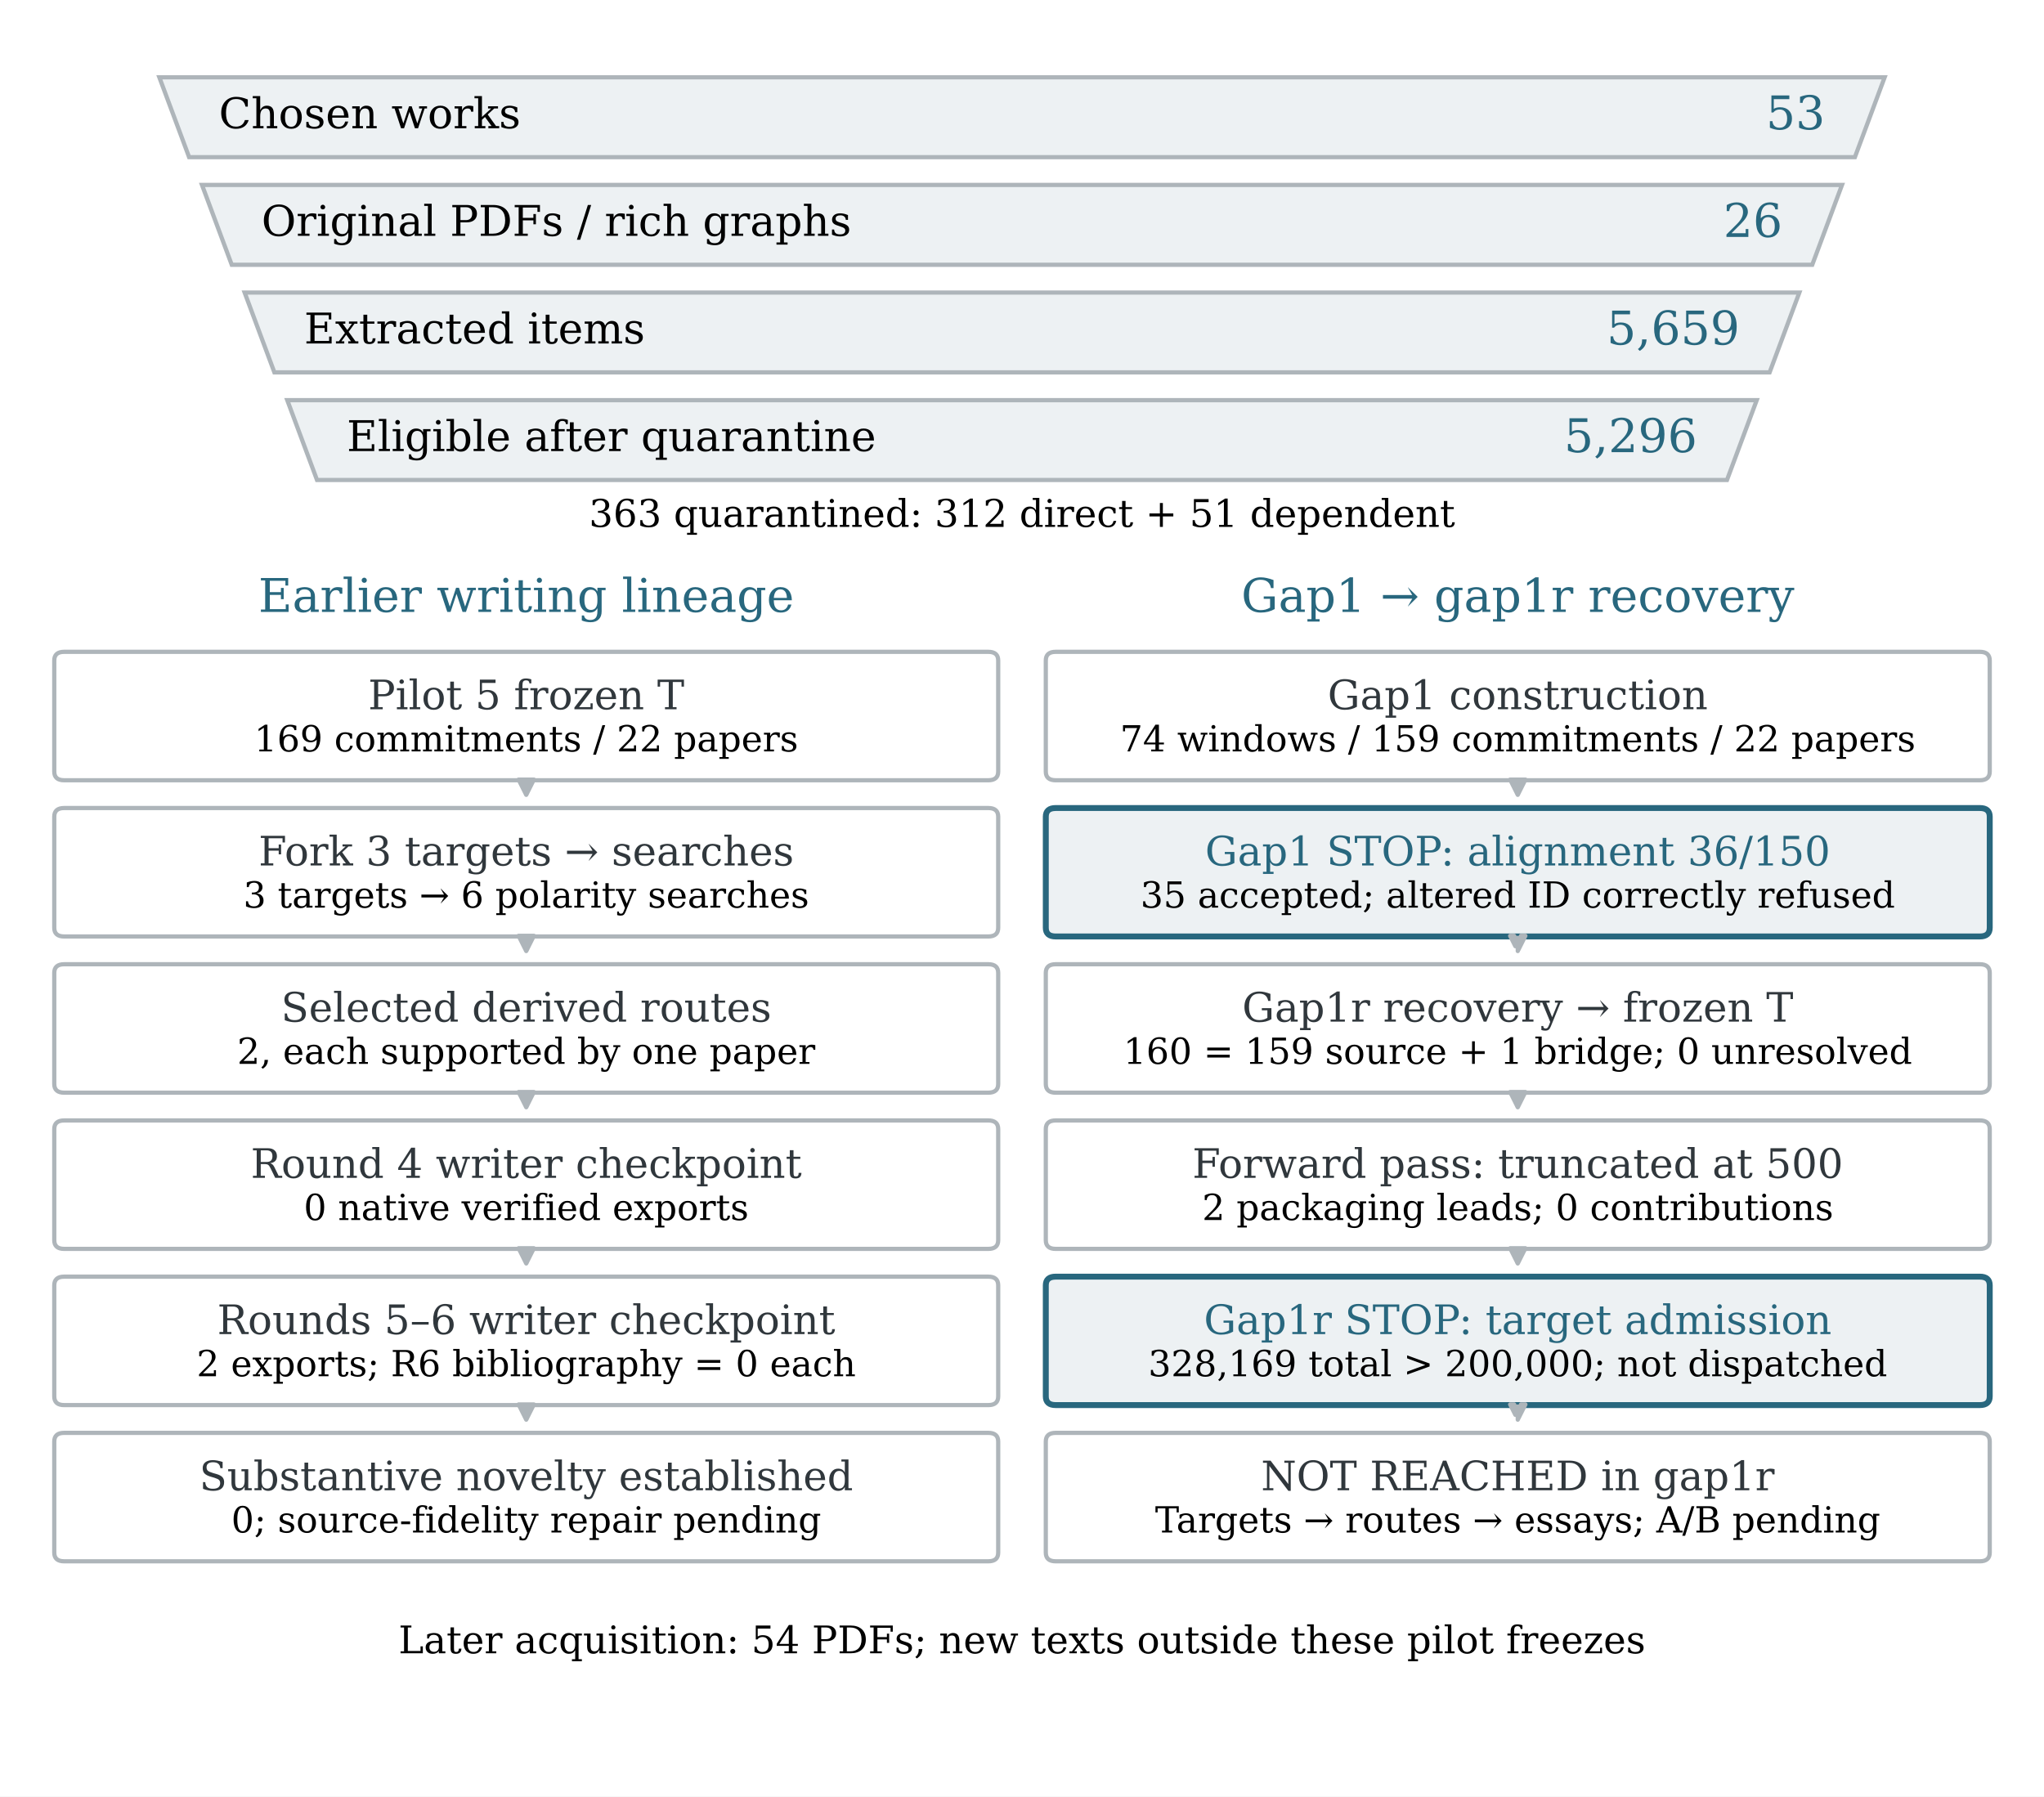
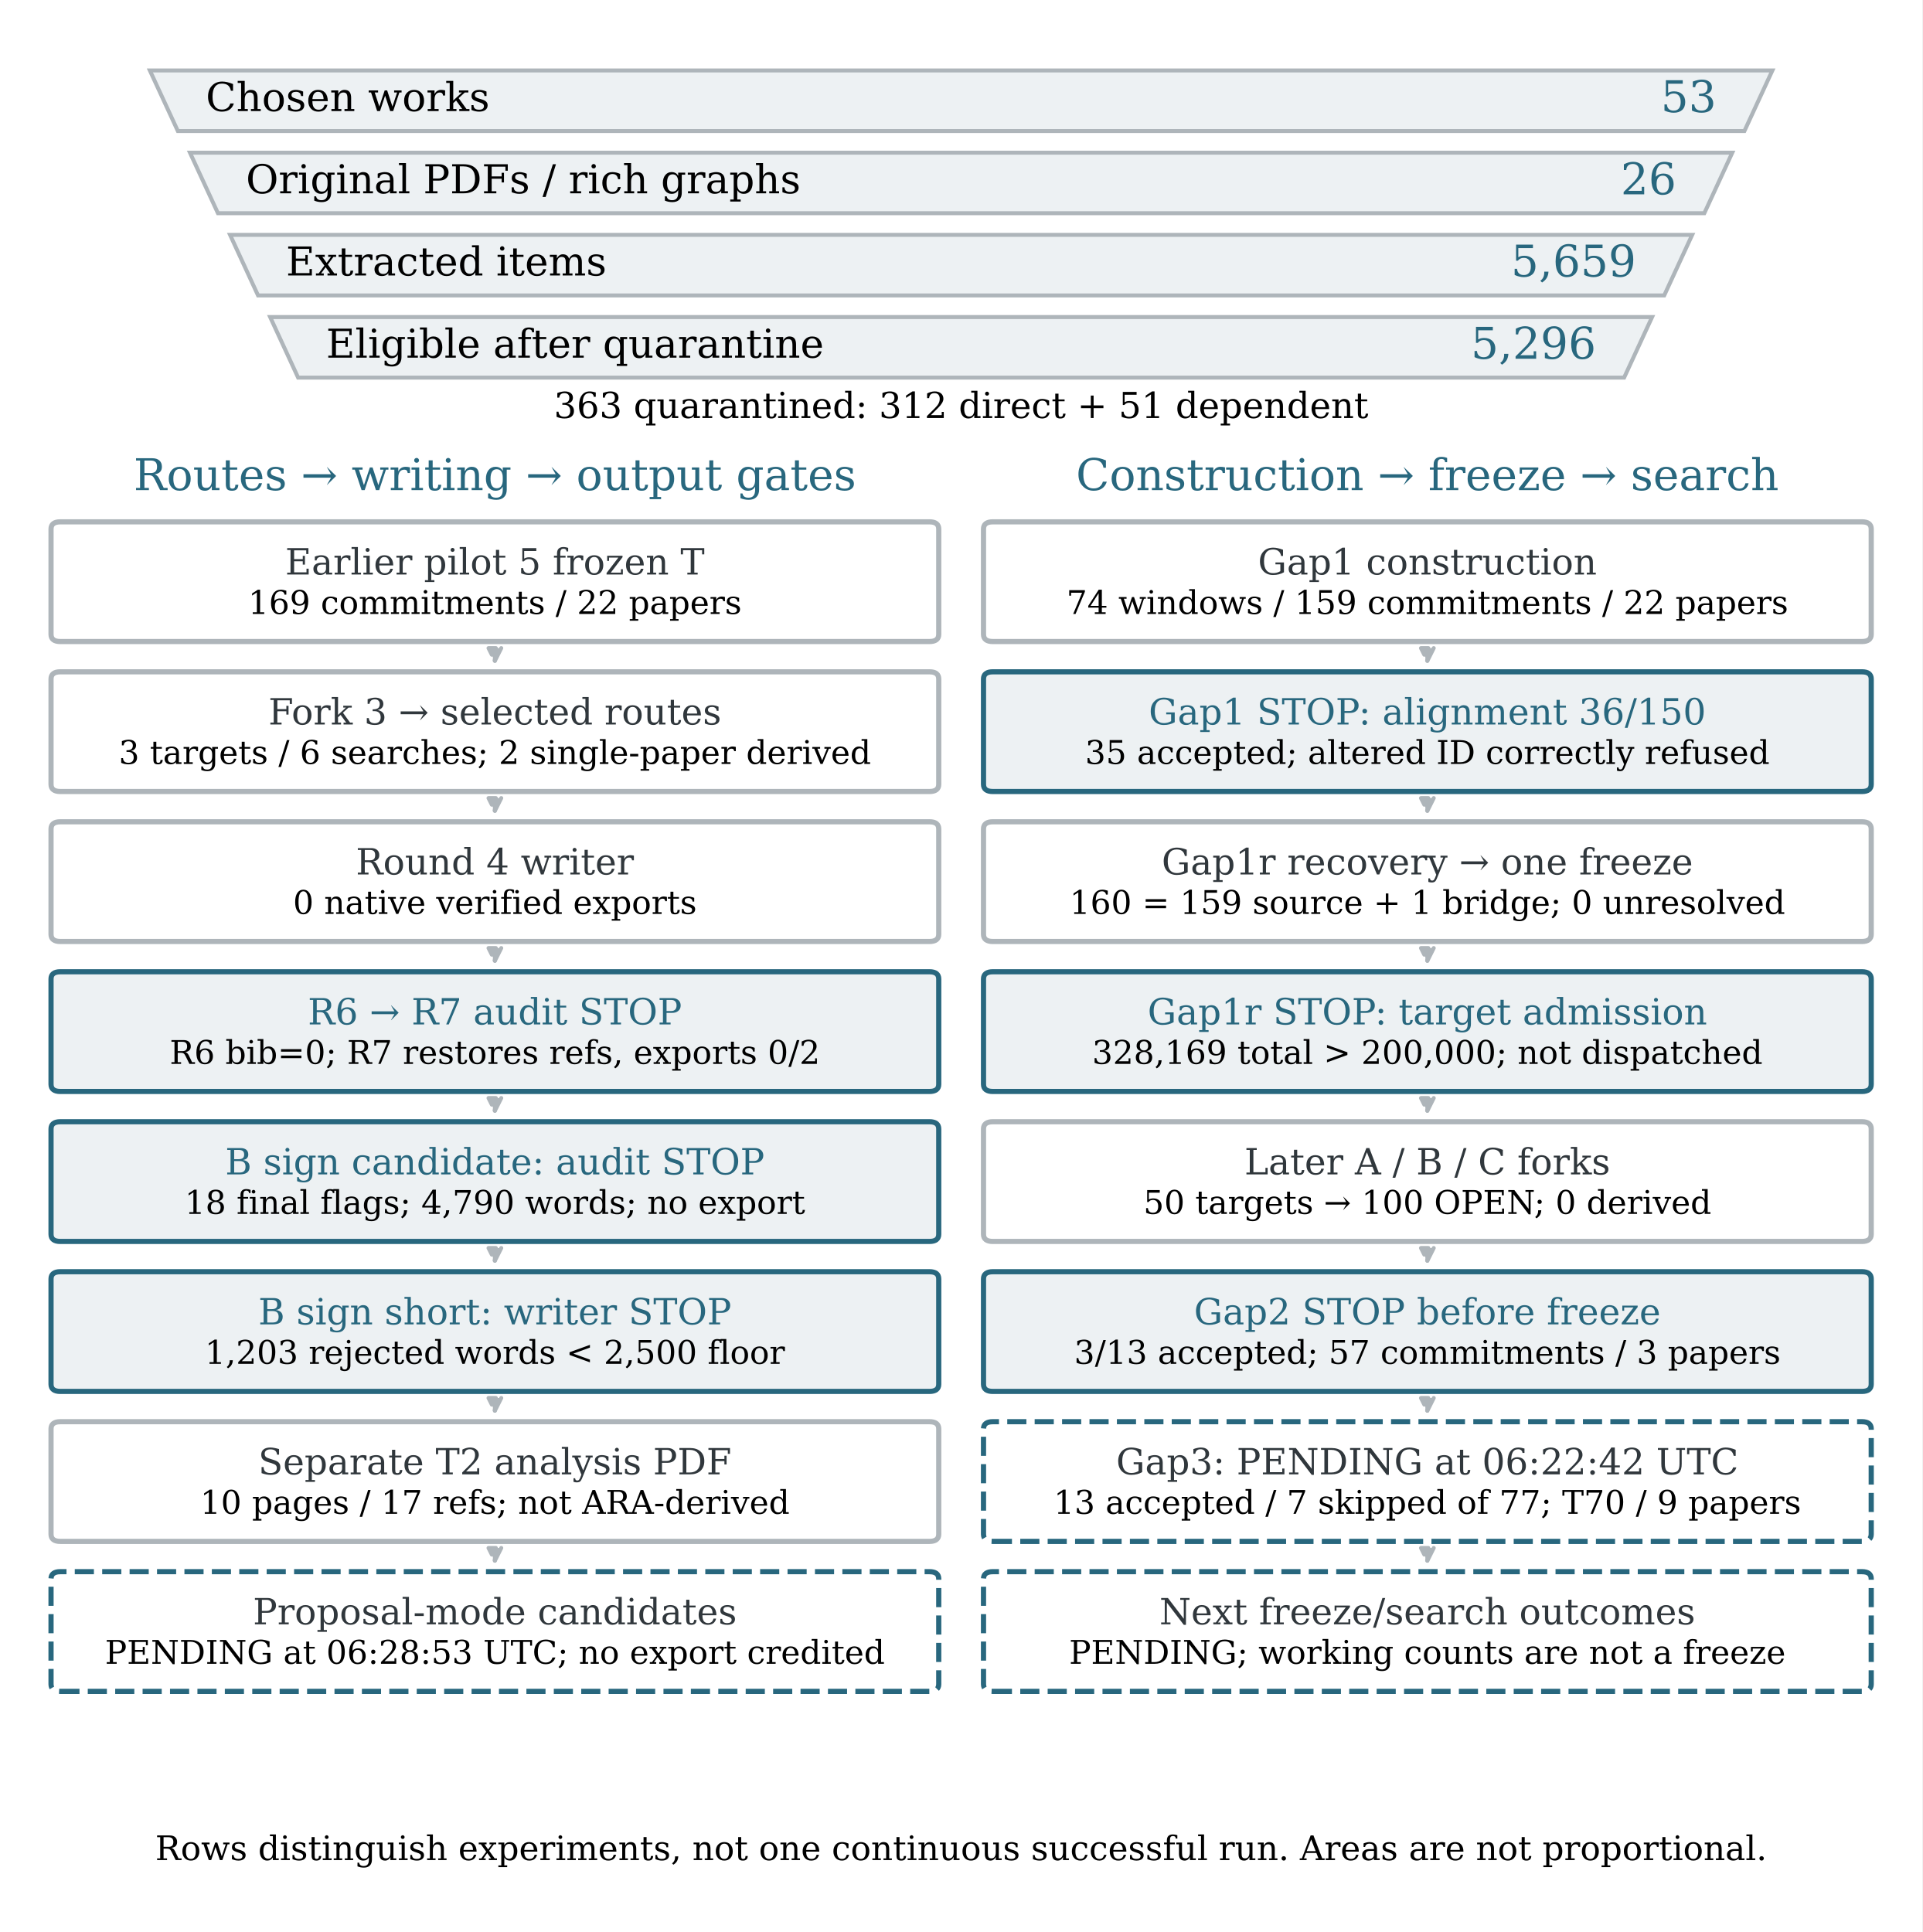
- <svg xmlns="http://www.w3.org/2000/svg" width="483.12pt" height="424.656pt" viewBox="0 0 483.12 424.656" version="1.1">
+ <svg xmlns="http://www.w3.org/2000/svg" width="483.12pt" height="485.64pt" viewBox="0 0 483.12 485.64" version="1.1">
  <defs>
    <style type="text/css">*{stroke-linejoin: round; stroke-linecap: butt}</style>
  </defs>
  <g id="figure_1">
    <g id="patch_1">
-       <path d="M 0 424.656  L 483.12 424.656  L 483.12 0  L 0 0  z " style="fill: #ffffff" />
+       <path d="M 0 485.64  L 483.12 485.64  L 483.12 0  L 0 0  z " style="fill: #ffffff" />
    </g>
    <g id="axes_1">
      <g id="patch_2">
-         <path d="M 37.667 18.277  L 445.453 18.277  L 438.422 37.149  L 44.698 37.149  z " clip-path="url(#p03fcad3cdf)" style="fill: #edf1f3; stroke: #aeb5ba; stroke-linejoin: miter" />
+         <path d="M 37.667 17.712  L 445.453 17.712  L 438.422 32.937  L 44.698 32.937  z " clip-path="url(#p4c4b13e99f)" style="fill: #edf1f3; stroke: #aeb5ba; stroke-linejoin: miter" />
      </g>
      <g id="patch_3">
-         <path d="M 47.744 43.713  L 435.376 43.713  L 428.345 62.585  L 54.775 62.585  z " clip-path="url(#p03fcad3cdf)" style="fill: #edf1f3; stroke: #aeb5ba; stroke-linejoin: miter" />
+         <path d="M 47.744 38.374  L 435.376 38.374  L 428.345 53.599  L 54.775 53.599  z " clip-path="url(#p4c4b13e99f)" style="fill: #edf1f3; stroke: #aeb5ba; stroke-linejoin: miter" />
      </g>
      <g id="patch_4">
-         <path d="M 57.822 69.149  L 425.298 69.149  L 418.267 88.02  L 64.853 88.02  z " clip-path="url(#p03fcad3cdf)" style="fill: #edf1f3; stroke: #aeb5ba; stroke-linejoin: miter" />
+         <path d="M 57.822 59.036  L 425.298 59.036  L 418.267 74.261  L 64.853 74.261  z " clip-path="url(#p4c4b13e99f)" style="fill: #edf1f3; stroke: #aeb5ba; stroke-linejoin: miter" />
      </g>
      <g id="patch_5">
-         <path d="M 67.899 94.585  L 415.221 94.585  L 408.19 113.456  L 74.93 113.456  z " clip-path="url(#p03fcad3cdf)" style="fill: #edf1f3; stroke: #aeb5ba; stroke-linejoin: miter" />
+         <path d="M 67.899 79.698  L 415.221 79.698  L 408.19 94.923  L 74.93 94.923  z " clip-path="url(#p4c4b13e99f)" style="fill: #edf1f3; stroke: #aeb5ba; stroke-linejoin: miter" />
      </g>
      <g id="patch_6">
-         <path d="M 15.168 184.431  L 233.592 184.431  Q 235.935 184.431 235.935 182.379  L 235.935 156.123  Q 235.935 154.072 233.592 154.072  L 15.168 154.072  Q 12.825 154.072 12.825 156.123  L 12.825 182.379  Q 12.825 184.431 15.168 184.431  z " clip-path="url(#p03fcad3cdf)" style="fill: #ffffff; stroke: #aeb5ba; stroke-linejoin: miter" />
+         <path d="M 15.168 161.259  L 233.592 161.259  Q 235.935 161.259 235.935 159.447  L 235.935 132.985  Q 235.935 131.172 233.592 131.172  L 15.168 131.172  Q 12.825 131.172 12.825 132.985  L 12.825 159.447  Q 12.825 161.259 15.168 161.259  z " clip-path="url(#p4c4b13e99f)" style="fill: #ffffff; stroke: #aeb5ba; stroke-width: 1.3; stroke-linejoin: miter" />
      </g>
      <g id="patch_7">
-         <path d="M 124.38 186.839  Q 124.38 187.917 124.38 187.876  " clip-path="url(#p03fcad3cdf)" style="fill: none; stroke: #aeb5ba; stroke-linecap: round" />
-         <path d="M 126.18 184.276  L 124.38 187.876  L 122.58 184.276  z " clip-path="url(#p03fcad3cdf)" style="fill: #aeb5ba; stroke: #aeb5ba; stroke-linecap: round" />
+         <path d="M 124.38 163.984  Q 124.38 165.608 124.38 166.114  " clip-path="url(#p4c4b13e99f)" style="fill: none; stroke-dasharray: 3.7,1.6; stroke-dashoffset: 0; stroke: #aeb5ba; stroke-linecap: round" />
+         <path d="M 125.98 162.914  L 124.38 166.114  L 122.78 162.914  z " clip-path="url(#p4c4b13e99f)" style="fill: #aeb5ba; stroke-dasharray: 3.7,1.6; stroke-dashoffset: 0; stroke: #aeb5ba; stroke-linecap: round" />
      </g>
      <g id="patch_8">
-         <path d="M 15.168 221.354  L 233.592 221.354  Q 235.935 221.354 235.935 219.302  L 235.935 193.046  Q 235.935 190.995 233.592 190.995  L 15.168 190.995  Q 12.825 190.995 12.825 193.046  L 12.825 219.302  Q 12.825 221.354 15.168 221.354  z " clip-path="url(#p03fcad3cdf)" style="fill: #ffffff; stroke: #aeb5ba; stroke-linejoin: miter" />
+         <path d="M 15.168 198.958  L 233.592 198.958  Q 235.935 198.958 235.935 197.146  L 235.935 170.684  Q 235.935 168.872 233.592 168.872  L 15.168 168.872  Q 12.825 168.872 12.825 170.684  L 12.825 197.146  Q 12.825 198.958 15.168 198.958  z " clip-path="url(#p4c4b13e99f)" style="fill: #ffffff; stroke: #aeb5ba; stroke-width: 1.3; stroke-linejoin: miter" />
      </g>
      <g id="patch_9">
-         <path d="M 124.38 223.762  Q 124.38 224.84 124.38 224.799  " clip-path="url(#p03fcad3cdf)" style="fill: none; stroke: #aeb5ba; stroke-linecap: round" />
-         <path d="M 126.18 221.199  L 124.38 224.799  L 122.58 221.199  z " clip-path="url(#p03fcad3cdf)" style="fill: #aeb5ba; stroke: #aeb5ba; stroke-linecap: round" />
+         <path d="M 124.38 201.683  Q 124.38 203.307 124.38 203.813  " clip-path="url(#p4c4b13e99f)" style="fill: none; stroke-dasharray: 3.7,1.6; stroke-dashoffset: 0; stroke: #aeb5ba; stroke-linecap: round" />
+         <path d="M 125.98 200.613  L 124.38 203.813  L 122.78 200.613  z " clip-path="url(#p4c4b13e99f)" style="fill: #aeb5ba; stroke-dasharray: 3.7,1.6; stroke-dashoffset: 0; stroke: #aeb5ba; stroke-linecap: round" />
      </g>
      <g id="patch_10">
-         <path d="M 15.168 258.277  L 233.592 258.277  Q 235.935 258.277 235.935 256.225  L 235.935 229.969  Q 235.935 227.918 233.592 227.918  L 15.168 227.918  Q 12.825 227.918 12.825 229.969  L 12.825 256.225  Q 12.825 258.277 15.168 258.277  z " clip-path="url(#p03fcad3cdf)" style="fill: #ffffff; stroke: #aeb5ba; stroke-linejoin: miter" />
+         <path d="M 15.168 236.658  L 233.592 236.658  Q 235.935 236.658 235.935 234.845  L 235.935 208.383  Q 235.935 206.571 233.592 206.571  L 15.168 206.571  Q 12.825 206.571 12.825 208.383  L 12.825 234.845  Q 12.825 236.658 15.168 236.658  z " clip-path="url(#p4c4b13e99f)" style="fill: #ffffff; stroke: #aeb5ba; stroke-width: 1.3; stroke-linejoin: miter" />
      </g>
      <g id="patch_11">
-         <path d="M 124.38 260.685  Q 124.38 261.763 124.38 261.722  " clip-path="url(#p03fcad3cdf)" style="fill: none; stroke: #aeb5ba; stroke-linecap: round" />
-         <path d="M 126.18 258.122  L 124.38 261.722  L 122.58 258.122  z " clip-path="url(#p03fcad3cdf)" style="fill: #aeb5ba; stroke: #aeb5ba; stroke-linecap: round" />
+         <path d="M 124.38 239.383  Q 124.38 241.007 124.38 241.512  " clip-path="url(#p4c4b13e99f)" style="fill: none; stroke-dasharray: 3.7,1.6; stroke-dashoffset: 0; stroke: #aeb5ba; stroke-linecap: round" />
+         <path d="M 125.98 238.312  L 124.38 241.512  L 122.78 238.312  z " clip-path="url(#p4c4b13e99f)" style="fill: #aeb5ba; stroke-dasharray: 3.7,1.6; stroke-dashoffset: 0; stroke: #aeb5ba; stroke-linecap: round" />
      </g>
      <g id="patch_12">
-         <path d="M 15.168 295.2  L 233.592 295.2  Q 235.935 295.2 235.935 293.148  L 235.935 266.892  Q 235.935 264.841 233.592 264.841  L 15.168 264.841  Q 12.825 264.841 12.825 266.892  L 12.825 293.148  Q 12.825 295.2 15.168 295.2  z " clip-path="url(#p03fcad3cdf)" style="fill: #ffffff; stroke: #aeb5ba; stroke-linejoin: miter" />
+         <path d="M 15.168 274.357  L 233.592 274.357  Q 235.935 274.357 235.935 272.544  L 235.935 246.082  Q 235.935 244.27 233.592 244.27  L 15.168 244.27  Q 12.825 244.27 12.825 246.082  L 12.825 272.544  Q 12.825 274.357 15.168 274.357  z " clip-path="url(#p4c4b13e99f)" style="fill: #edf1f3; stroke: #28677e; stroke-width: 1.3; stroke-linejoin: miter" />
      </g>
      <g id="patch_13">
-         <path d="M 124.38 297.608  Q 124.38 298.686 124.38 298.645  " clip-path="url(#p03fcad3cdf)" style="fill: none; stroke: #aeb5ba; stroke-linecap: round" />
-         <path d="M 126.18 295.045  L 124.38 298.645  L 122.58 295.045  z " clip-path="url(#p03fcad3cdf)" style="fill: #aeb5ba; stroke: #aeb5ba; stroke-linecap: round" />
+         <path d="M 124.38 277.082  Q 124.38 278.706 124.38 279.212  " clip-path="url(#p4c4b13e99f)" style="fill: none; stroke-dasharray: 3.7,1.6; stroke-dashoffset: 0; stroke: #aeb5ba; stroke-linecap: round" />
+         <path d="M 125.98 276.012  L 124.38 279.212  L 122.78 276.012  z " clip-path="url(#p4c4b13e99f)" style="fill: #aeb5ba; stroke-dasharray: 3.7,1.6; stroke-dashoffset: 0; stroke: #aeb5ba; stroke-linecap: round" />
      </g>
      <g id="patch_14">
-         <path d="M 15.168 332.123  L 233.592 332.123  Q 235.935 332.123 235.935 330.071  L 235.935 303.815  Q 235.935 301.764 233.592 301.764  L 15.168 301.764  Q 12.825 301.764 12.825 303.815  L 12.825 330.071  Q 12.825 332.123 15.168 332.123  z " clip-path="url(#p03fcad3cdf)" style="fill: #ffffff; stroke: #aeb5ba; stroke-linejoin: miter" />
+         <path d="M 15.168 312.056  L 233.592 312.056  Q 235.935 312.056 235.935 310.244  L 235.935 283.782  Q 235.935 281.969 233.592 281.969  L 15.168 281.969  Q 12.825 281.969 12.825 283.782  L 12.825 310.244  Q 12.825 312.056 15.168 312.056  z " clip-path="url(#p4c4b13e99f)" style="fill: #edf1f3; stroke: #28677e; stroke-width: 1.3; stroke-linejoin: miter" />
      </g>
      <g id="patch_15">
-         <path d="M 124.38 334.531  Q 124.38 335.609 124.38 335.568  " clip-path="url(#p03fcad3cdf)" style="fill: none; stroke: #aeb5ba; stroke-linecap: round" />
-         <path d="M 126.18 331.968  L 124.38 335.568  L 122.58 331.968  z " clip-path="url(#p03fcad3cdf)" style="fill: #aeb5ba; stroke: #aeb5ba; stroke-linecap: round" />
+         <path d="M 124.38 314.781  Q 124.38 316.405 124.38 316.911  " clip-path="url(#p4c4b13e99f)" style="fill: none; stroke-dasharray: 3.7,1.6; stroke-dashoffset: 0; stroke: #aeb5ba; stroke-linecap: round" />
+         <path d="M 125.98 313.711  L 124.38 316.911  L 122.78 313.711  z " clip-path="url(#p4c4b13e99f)" style="fill: #aeb5ba; stroke-dasharray: 3.7,1.6; stroke-dashoffset: 0; stroke: #aeb5ba; stroke-linecap: round" />
      </g>
      <g id="patch_16">
-         <path d="M 15.168 369.046  L 233.592 369.046  Q 235.935 369.046 235.935 366.995  L 235.935 340.738  Q 235.935 338.687 233.592 338.687  L 15.168 338.687  Q 12.825 338.687 12.825 340.738  L 12.825 366.995  Q 12.825 369.046 15.168 369.046  z " clip-path="url(#p03fcad3cdf)" style="fill: #ffffff; stroke: #aeb5ba; stroke-linejoin: miter" />
+         <path d="M 15.168 349.755  L 233.592 349.755  Q 235.935 349.755 235.935 347.943  L 235.935 321.481  Q 235.935 319.668 233.592 319.668  L 15.168 319.668  Q 12.825 319.668 12.825 321.481  L 12.825 347.943  Q 12.825 349.755 15.168 349.755  z " clip-path="url(#p4c4b13e99f)" style="fill: #edf1f3; stroke: #28677e; stroke-width: 1.3; stroke-linejoin: miter" />
      </g>
      <g id="patch_17">
-         <path d="M 249.528 184.431  L 467.952 184.431  Q 470.295 184.431 470.295 182.379  L 470.295 156.123  Q 470.295 154.072 467.952 154.072  L 249.528 154.072  Q 247.185 154.072 247.185 156.123  L 247.185 182.379  Q 247.185 184.431 249.528 184.431  z " clip-path="url(#p03fcad3cdf)" style="fill: #ffffff; stroke: #aeb5ba; stroke-linejoin: miter" />
+         <path d="M 124.38 352.48  Q 124.38 354.104 124.38 354.61  " clip-path="url(#p4c4b13e99f)" style="fill: none; stroke-dasharray: 3.7,1.6; stroke-dashoffset: 0; stroke: #aeb5ba; stroke-linecap: round" />
+         <path d="M 125.98 351.41  L 124.38 354.61  L 122.78 351.41  z " clip-path="url(#p4c4b13e99f)" style="fill: #aeb5ba; stroke-dasharray: 3.7,1.6; stroke-dashoffset: 0; stroke: #aeb5ba; stroke-linecap: round" />
      </g>
      <g id="patch_18">
-         <path d="M 358.74 186.839  Q 358.74 187.917 358.74 187.876  " clip-path="url(#p03fcad3cdf)" style="fill: none; stroke: #aeb5ba; stroke-linecap: round" />
-         <path d="M 360.54 184.276  L 358.74 187.876  L 356.94 184.276  z " clip-path="url(#p03fcad3cdf)" style="fill: #aeb5ba; stroke: #aeb5ba; stroke-linecap: round" />
+         <path d="M 15.168 387.454  L 233.592 387.454  Q 235.935 387.454 235.935 385.642  L 235.935 359.18  Q 235.935 357.368 233.592 357.368  L 15.168 357.368  Q 12.825 357.368 12.825 359.18  L 12.825 385.642  Q 12.825 387.454 15.168 387.454  z " clip-path="url(#p4c4b13e99f)" style="fill: #ffffff; stroke: #aeb5ba; stroke-width: 1.3; stroke-linejoin: miter" />
      </g>
      <g id="patch_19">
-         <path d="M 249.528 221.354  L 467.952 221.354  Q 470.295 221.354 470.295 219.302  L 470.295 193.046  Q 470.295 190.995 467.952 190.995  L 249.528 190.995  Q 247.185 190.995 247.185 193.046  L 247.185 219.302  Q 247.185 221.354 249.528 221.354  z " clip-path="url(#p03fcad3cdf)" style="fill: #edf1f3; stroke: #28677e; stroke-width: 1.4; stroke-linejoin: miter" />
+         <path d="M 124.38 390.179  Q 124.38 391.803 124.38 392.309  " clip-path="url(#p4c4b13e99f)" style="fill: none; stroke-dasharray: 3.7,1.6; stroke-dashoffset: 0; stroke: #aeb5ba; stroke-linecap: round" />
+         <path d="M 125.98 389.109  L 124.38 392.309  L 122.78 389.109  z " clip-path="url(#p4c4b13e99f)" style="fill: #aeb5ba; stroke-dasharray: 3.7,1.6; stroke-dashoffset: 0; stroke: #aeb5ba; stroke-linecap: round" />
      </g>
      <g id="patch_20">
-         <path d="M 358.74 223.762  Q 358.74 224.84 358.74 224.799  " clip-path="url(#p03fcad3cdf)" style="fill: none; stroke-dasharray: 3.7,1.6; stroke-dashoffset: 0; stroke: #aeb5ba; stroke-linecap: round" />
-         <path d="M 360.54 221.199  L 358.74 224.799  L 356.94 221.199  z " clip-path="url(#p03fcad3cdf)" style="fill: #aeb5ba; stroke-dasharray: 3.7,1.6; stroke-dashoffset: 0; stroke: #aeb5ba; stroke-linecap: round" />
+         <path d="M 15.168 425.154  L 233.592 425.154  Q 235.935 425.154 235.935 423.341  L 235.935 396.879  Q 235.935 395.067 233.592 395.067  L 15.168 395.067  Q 12.825 395.067 12.825 396.879  L 12.825 423.341  Q 12.825 425.154 15.168 425.154  z " clip-path="url(#p4c4b13e99f)" style="fill: #ffffff; stroke-dasharray: 4.81,2.08; stroke-dashoffset: 0; stroke: #28677e; stroke-width: 1.3; stroke-linejoin: miter" />
      </g>
      <g id="patch_21">
-         <path d="M 249.528 258.277  L 467.952 258.277  Q 470.295 258.277 470.295 256.225  L 470.295 229.969  Q 470.295 227.918 467.952 227.918  L 249.528 227.918  Q 247.185 227.918 247.185 229.969  L 247.185 256.225  Q 247.185 258.277 249.528 258.277  z " clip-path="url(#p03fcad3cdf)" style="fill: #ffffff; stroke: #aeb5ba; stroke-linejoin: miter" />
+         <path d="M 249.528 161.259  L 467.952 161.259  Q 470.295 161.259 470.295 159.447  L 470.295 132.985  Q 470.295 131.172 467.952 131.172  L 249.528 131.172  Q 247.185 131.172 247.185 132.985  L 247.185 159.447  Q 247.185 161.259 249.528 161.259  z " clip-path="url(#p4c4b13e99f)" style="fill: #ffffff; stroke: #aeb5ba; stroke-width: 1.3; stroke-linejoin: miter" />
      </g>
      <g id="patch_22">
-         <path d="M 358.74 260.685  Q 358.74 261.763 358.74 261.722  " clip-path="url(#p03fcad3cdf)" style="fill: none; stroke: #aeb5ba; stroke-linecap: round" />
-         <path d="M 360.54 258.122  L 358.74 261.722  L 356.94 258.122  z " clip-path="url(#p03fcad3cdf)" style="fill: #aeb5ba; stroke: #aeb5ba; stroke-linecap: round" />
+         <path d="M 358.74 163.984  Q 358.74 165.608 358.74 166.114  " clip-path="url(#p4c4b13e99f)" style="fill: none; stroke-dasharray: 3.7,1.6; stroke-dashoffset: 0; stroke: #aeb5ba; stroke-linecap: round" />
+         <path d="M 360.34 162.914  L 358.74 166.114  L 357.14 162.914  z " clip-path="url(#p4c4b13e99f)" style="fill: #aeb5ba; stroke-dasharray: 3.7,1.6; stroke-dashoffset: 0; stroke: #aeb5ba; stroke-linecap: round" />
      </g>
      <g id="patch_23">
-         <path d="M 249.528 295.2  L 467.952 295.2  Q 470.295 295.2 470.295 293.148  L 470.295 266.892  Q 470.295 264.841 467.952 264.841  L 249.528 264.841  Q 247.185 264.841 247.185 266.892  L 247.185 293.148  Q 247.185 295.2 249.528 295.2  z " clip-path="url(#p03fcad3cdf)" style="fill: #ffffff; stroke: #aeb5ba; stroke-linejoin: miter" />
+         <path d="M 249.528 198.958  L 467.952 198.958  Q 470.295 198.958 470.295 197.146  L 470.295 170.684  Q 470.295 168.872 467.952 168.872  L 249.528 168.872  Q 247.185 168.872 247.185 170.684  L 247.185 197.146  Q 247.185 198.958 249.528 198.958  z " clip-path="url(#p4c4b13e99f)" style="fill: #edf1f3; stroke: #28677e; stroke-width: 1.3; stroke-linejoin: miter" />
      </g>
      <g id="patch_24">
-         <path d="M 358.74 297.608  Q 358.74 298.686 358.74 298.645  " clip-path="url(#p03fcad3cdf)" style="fill: none; stroke: #aeb5ba; stroke-linecap: round" />
-         <path d="M 360.54 295.045  L 358.74 298.645  L 356.94 295.045  z " clip-path="url(#p03fcad3cdf)" style="fill: #aeb5ba; stroke: #aeb5ba; stroke-linecap: round" />
+         <path d="M 358.74 201.683  Q 358.74 203.307 358.74 203.813  " clip-path="url(#p4c4b13e99f)" style="fill: none; stroke-dasharray: 3.7,1.6; stroke-dashoffset: 0; stroke: #aeb5ba; stroke-linecap: round" />
+         <path d="M 360.34 200.613  L 358.74 203.813  L 357.14 200.613  z " clip-path="url(#p4c4b13e99f)" style="fill: #aeb5ba; stroke-dasharray: 3.7,1.6; stroke-dashoffset: 0; stroke: #aeb5ba; stroke-linecap: round" />
      </g>
      <g id="patch_25">
-         <path d="M 249.528 332.123  L 467.952 332.123  Q 470.295 332.123 470.295 330.071  L 470.295 303.815  Q 470.295 301.764 467.952 301.764  L 249.528 301.764  Q 247.185 301.764 247.185 303.815  L 247.185 330.071  Q 247.185 332.123 249.528 332.123  z " clip-path="url(#p03fcad3cdf)" style="fill: #edf1f3; stroke: #28677e; stroke-width: 1.4; stroke-linejoin: miter" />
+         <path d="M 249.528 236.658  L 467.952 236.658  Q 470.295 236.658 470.295 234.845  L 470.295 208.383  Q 470.295 206.571 467.952 206.571  L 249.528 206.571  Q 247.185 206.571 247.185 208.383  L 247.185 234.845  Q 247.185 236.658 249.528 236.658  z " clip-path="url(#p4c4b13e99f)" style="fill: #ffffff; stroke: #aeb5ba; stroke-width: 1.3; stroke-linejoin: miter" />
      </g>
      <g id="patch_26">
-         <path d="M 358.74 334.531  Q 358.74 335.609 358.74 335.568  " clip-path="url(#p03fcad3cdf)" style="fill: none; stroke-dasharray: 3.7,1.6; stroke-dashoffset: 0; stroke: #aeb5ba; stroke-linecap: round" />
-         <path d="M 360.54 331.968  L 358.74 335.568  L 356.94 331.968  z " clip-path="url(#p03fcad3cdf)" style="fill: #aeb5ba; stroke-dasharray: 3.7,1.6; stroke-dashoffset: 0; stroke: #aeb5ba; stroke-linecap: round" />
+         <path d="M 358.74 239.383  Q 358.74 241.007 358.74 241.512  " clip-path="url(#p4c4b13e99f)" style="fill: none; stroke-dasharray: 3.7,1.6; stroke-dashoffset: 0; stroke: #aeb5ba; stroke-linecap: round" />
+         <path d="M 360.34 238.312  L 358.74 241.512  L 357.14 238.312  z " clip-path="url(#p4c4b13e99f)" style="fill: #aeb5ba; stroke-dasharray: 3.7,1.6; stroke-dashoffset: 0; stroke: #aeb5ba; stroke-linecap: round" />
      </g>
      <g id="patch_27">
-         <path d="M 249.528 369.046  L 467.952 369.046  Q 470.295 369.046 470.295 366.995  L 470.295 340.738  Q 470.295 338.687 467.952 338.687  L 249.528 338.687  Q 247.185 338.687 247.185 340.738  L 247.185 366.995  Q 247.185 369.046 249.528 369.046  z " clip-path="url(#p03fcad3cdf)" style="fill: #ffffff; stroke: #aeb5ba; stroke-linejoin: miter" />
+         <path d="M 249.528 274.357  L 467.952 274.357  Q 470.295 274.357 470.295 272.544  L 470.295 246.082  Q 470.295 244.27 467.952 244.27  L 249.528 244.27  Q 247.185 244.27 247.185 246.082  L 247.185 272.544  Q 247.185 274.357 249.528 274.357  z " clip-path="url(#p4c4b13e99f)" style="fill: #edf1f3; stroke: #28677e; stroke-width: 1.3; stroke-linejoin: miter" />
+       </g>
+       <g id="patch_28">
+         <path d="M 358.74 277.082  Q 358.74 278.706 358.74 279.212  " clip-path="url(#p4c4b13e99f)" style="fill: none; stroke-dasharray: 3.7,1.6; stroke-dashoffset: 0; stroke: #aeb5ba; stroke-linecap: round" />
+         <path d="M 360.34 276.012  L 358.74 279.212  L 357.14 276.012  z " clip-path="url(#p4c4b13e99f)" style="fill: #aeb5ba; stroke-dasharray: 3.7,1.6; stroke-dashoffset: 0; stroke: #aeb5ba; stroke-linecap: round" />
+       </g>
+       <g id="patch_29">
+         <path d="M 249.528 312.056  L 467.952 312.056  Q 470.295 312.056 470.295 310.244  L 470.295 283.782  Q 470.295 281.969 467.952 281.969  L 249.528 281.969  Q 247.185 281.969 247.185 283.782  L 247.185 310.244  Q 247.185 312.056 249.528 312.056  z " clip-path="url(#p4c4b13e99f)" style="fill: #ffffff; stroke: #aeb5ba; stroke-width: 1.3; stroke-linejoin: miter" />
+       </g>
+       <g id="patch_30">
+         <path d="M 358.74 314.781  Q 358.74 316.405 358.74 316.911  " clip-path="url(#p4c4b13e99f)" style="fill: none; stroke-dasharray: 3.7,1.6; stroke-dashoffset: 0; stroke: #aeb5ba; stroke-linecap: round" />
+         <path d="M 360.34 313.711  L 358.74 316.911  L 357.14 313.711  z " clip-path="url(#p4c4b13e99f)" style="fill: #aeb5ba; stroke-dasharray: 3.7,1.6; stroke-dashoffset: 0; stroke: #aeb5ba; stroke-linecap: round" />
+       </g>
+       <g id="patch_31">
+         <path d="M 249.528 349.755  L 467.952 349.755  Q 470.295 349.755 470.295 347.943  L 470.295 321.481  Q 470.295 319.668 467.952 319.668  L 249.528 319.668  Q 247.185 319.668 247.185 321.481  L 247.185 347.943  Q 247.185 349.755 249.528 349.755  z " clip-path="url(#p4c4b13e99f)" style="fill: #edf1f3; stroke: #28677e; stroke-width: 1.3; stroke-linejoin: miter" />
+       </g>
+       <g id="patch_32">
+         <path d="M 358.74 352.48  Q 358.74 354.104 358.74 354.61  " clip-path="url(#p4c4b13e99f)" style="fill: none; stroke-dasharray: 3.7,1.6; stroke-dashoffset: 0; stroke: #aeb5ba; stroke-linecap: round" />
+         <path d="M 360.34 351.41  L 358.74 354.61  L 357.14 351.41  z " clip-path="url(#p4c4b13e99f)" style="fill: #aeb5ba; stroke-dasharray: 3.7,1.6; stroke-dashoffset: 0; stroke: #aeb5ba; stroke-linecap: round" />
+       </g>
+       <g id="patch_33">
+         <path d="M 249.528 387.454  L 467.952 387.454  Q 470.295 387.454 470.295 385.642  L 470.295 359.18  Q 470.295 357.368 467.952 357.368  L 249.528 357.368  Q 247.185 357.368 247.185 359.18  L 247.185 385.642  Q 247.185 387.454 249.528 387.454  z " clip-path="url(#p4c4b13e99f)" style="fill: #ffffff; stroke-dasharray: 4.81,2.08; stroke-dashoffset: 0; stroke: #28677e; stroke-width: 1.3; stroke-linejoin: miter" />
+       </g>
+       <g id="patch_34">
+         <path d="M 358.74 390.179  Q 358.74 391.803 358.74 392.309  " clip-path="url(#p4c4b13e99f)" style="fill: none; stroke-dasharray: 3.7,1.6; stroke-dashoffset: 0; stroke: #aeb5ba; stroke-linecap: round" />
+         <path d="M 360.34 389.109  L 358.74 392.309  L 357.14 389.109  z " clip-path="url(#p4c4b13e99f)" style="fill: #aeb5ba; stroke-dasharray: 3.7,1.6; stroke-dashoffset: 0; stroke: #aeb5ba; stroke-linecap: round" />
+       </g>
+       <g id="patch_35">
+         <path d="M 249.528 425.154  L 467.952 425.154  Q 470.295 425.154 470.295 423.341  L 470.295 396.879  Q 470.295 395.067 467.952 395.067  L 249.528 395.067  Q 247.185 395.067 247.185 396.879  L 247.185 423.341  Q 247.185 425.154 249.528 425.154  z " clip-path="url(#p4c4b13e99f)" style="fill: #ffffff; stroke-dasharray: 4.81,2.08; stroke-dashoffset: 0; stroke: #28677e; stroke-width: 1.3; stroke-linejoin: miter" />
      </g>
      <g id="text_1">
-         <text style="font-size: 10px; font-family: 'DejaVu Serif', serif; text-anchor: start" x="51.728" y="30.311" transform="rotate(-0 51.7284 30.31085)">Chosen works</text>
+         <text style="font-size: 10px; font-family: 'DejaVu Serif', serif; text-anchor: start" x="51.728" y="27.923" transform="rotate(-0 51.7284 27.92266)">Chosen works</text>
      </g>
      <g id="text_2">
-         <text style="font-size: 11px; font-family: 'DejaVu Serif', serif; text-anchor: end; fill: #28677e" x="431.392" y="30.57" transform="rotate(-0 431.3916 30.57022)">53</text>
+         <text style="font-size: 11px; font-family: 'DejaVu Serif', serif; text-anchor: end; fill: #28677e" x="431.392" y="28.182" transform="rotate(-0 431.3916 28.18204)">53</text>
      </g>
      <g id="text_3">
-         <text style="font-size: 10px; font-family: 'DejaVu Serif', serif; text-anchor: start" x="61.806" y="55.747" transform="rotate(-0 61.80588 55.74672)">Original PDFs / rich graphs</text>
+         <text style="font-size: 10px; font-family: 'DejaVu Serif', serif; text-anchor: start" x="61.806" y="48.585" transform="rotate(-0 61.80588 48.58472)">Original PDFs / rich graphs</text>
      </g>
      <g id="text_4">
-         <text style="font-size: 11px; font-family: 'DejaVu Serif', serif; text-anchor: end; fill: #28677e" x="421.314" y="56.006" transform="rotate(-0 421.3141 56.00609)">26</text>
+         <text style="font-size: 11px; font-family: 'DejaVu Serif', serif; text-anchor: end; fill: #28677e" x="421.314" y="48.844" transform="rotate(-0 421.3141 48.8441)">26</text>
      </g>
      <g id="text_5">
-         <text style="font-size: 10px; font-family: 'DejaVu Serif', serif; text-anchor: start" x="71.883" y="81.183" transform="rotate(-0 71.88336 81.18259)">Extracted items</text>
+         <text style="font-size: 10px; font-family: 'DejaVu Serif', serif; text-anchor: start" x="71.883" y="69.247" transform="rotate(-0 71.88336 69.24679)">Extracted items</text>
      </g>
      <g id="text_6">
-         <text style="font-size: 11px; font-family: 'DejaVu Serif', serif; text-anchor: end; fill: #28677e" x="411.237" y="81.442" transform="rotate(-0 411.2366 81.44197)">5,659</text>
+         <text style="font-size: 11px; font-family: 'DejaVu Serif', serif; text-anchor: end; fill: #28677e" x="411.237" y="69.506" transform="rotate(-0 411.2366 69.50616)">5,659</text>
      </g>
      <g id="text_7">
-         <text style="font-size: 10px; font-family: 'DejaVu Serif', serif; text-anchor: start" x="81.961" y="106.618" transform="rotate(-0 81.96084 106.6185)">Eligible after quarantine</text>
+         <text style="font-size: 10px; font-family: 'DejaVu Serif', serif; text-anchor: start" x="81.961" y="89.909" transform="rotate(-0 81.96084 89.90885)">Eligible after quarantine</text>
      </g>
      <g id="text_8">
-         <text style="font-size: 11px; font-family: 'DejaVu Serif', serif; text-anchor: end; fill: #28677e" x="401.159" y="106.878" transform="rotate(-0 401.1592 106.8778)">5,296</text>
+         <text style="font-size: 11px; font-family: 'DejaVu Serif', serif; text-anchor: end; fill: #28677e" x="401.159" y="90.168" transform="rotate(-0 401.1592 90.16822)">5,296</text>
      </g>
      <g id="text_9">
-         <text style="font-size: 9px; font-family: 'DejaVu Serif', serif; text-anchor: middle" x="241.56" y="124.533" transform="rotate(-0 241.56 124.5332)">363 quarantined: 312 direct + 51 dependent</text>
+         <text style="font-size: 9px; font-family: 'DejaVu Serif', serif; text-anchor: middle" x="241.56" y="105.073" transform="rotate(-0 241.56 105.0729)">363 quarantined: 312 direct + 51 dependent</text>
      </g>
      <g id="text_10">
-         <text style="font-size: 11px; font-family: 'DejaVu Serif', serif; text-anchor: middle; fill: #28677e" x="124.38" y="144.636" transform="rotate(-0 124.38 144.6358)">Earlier writing lineage</text>
+         <text style="font-size: 11px; font-family: 'DejaVu Serif', serif; text-anchor: middle; fill: #28677e" x="124.38" y="123.198" transform="rotate(-0 124.38 123.1975)">Routes → writing → output gates</text>
      </g>
      <g id="text_11">
-         <text style="font-size: 11px; font-family: 'DejaVu Serif', serif; text-anchor: middle; fill: #28677e" x="358.74" y="144.636" transform="rotate(-0 358.74 144.6358)">Gap1 → gap1r recovery</text>
+         <text style="font-size: 11px; font-family: 'DejaVu Serif', serif; text-anchor: middle; fill: #28677e" x="358.74" y="123.198" transform="rotate(-0 358.74 123.1975)">Construction → freeze → search</text>
      </g>
      <g id="text_12">
-         <text style="font-size: 9.6px; font-family: 'DejaVu Serif', serif; text-anchor: middle; fill: #30373c" x="124.38" y="167.643" transform="rotate(-0 124.38 167.6427)">Pilot 5 frozen T</text>
+         <text style="font-size: 9.1px; font-family: 'DejaVu Serif', serif; text-anchor: middle; fill: #30373c" x="124.38" y="144.411" transform="rotate(-0 124.38 144.4114)">Earlier pilot 5 frozen T</text>
      </g>
      <g id="text_13">
-         <text style="font-size: 8.5px; font-family: 'DejaVu Serif', serif; text-anchor: middle" x="124.38" y="177.613" transform="rotate(-0 124.38 177.613)">169 commitments / 22 papers</text>
+         <text style="font-size: 8.2px; font-family: 'DejaVu Serif', serif; text-anchor: middle" x="124.38" y="154.327" transform="rotate(-0 124.38 154.327)">169 commitments / 22 papers</text>
      </g>
      <g id="text_14">
-         <text style="font-size: 9.6px; font-family: 'DejaVu Serif', serif; text-anchor: middle; fill: #30373c" x="124.38" y="204.566" transform="rotate(-0 124.38 204.5657)">Fork 3 targets → searches</text>
+         <text style="font-size: 9.1px; font-family: 'DejaVu Serif', serif; text-anchor: middle; fill: #30373c" x="124.38" y="182.111" transform="rotate(-0 124.38 182.1106)">Fork 3 → selected routes</text>
      </g>
      <g id="text_15">
-         <text style="font-size: 8.5px; font-family: 'DejaVu Serif', serif; text-anchor: middle" x="124.38" y="214.536" transform="rotate(-0 124.38 214.5363)">3 targets → 6 polarity searches</text>
+         <text style="font-size: 8.2px; font-family: 'DejaVu Serif', serif; text-anchor: middle" x="124.38" y="192.027" transform="rotate(-0 124.38 192.0265)">3 targets / 6 searches; 2 single-paper derived</text>
      </g>
      <g id="text_16">
-         <text style="font-size: 9.6px; font-family: 'DejaVu Serif', serif; text-anchor: middle; fill: #30373c" x="124.38" y="241.489" transform="rotate(-0 124.38 241.4888)">Selected derived routes</text>
+         <text style="font-size: 9.1px; font-family: 'DejaVu Serif', serif; text-anchor: middle; fill: #30373c" x="124.38" y="219.81" transform="rotate(-0 124.38 219.8098)">Round 4 writer</text>
      </g>
      <g id="text_17">
-         <text style="font-size: 8.5px; font-family: 'DejaVu Serif', serif; text-anchor: middle" x="124.38" y="251.459" transform="rotate(-0 124.38 251.4594)">2, each supported by one paper</text>
+         <text style="font-size: 8.2px; font-family: 'DejaVu Serif', serif; text-anchor: middle" x="124.38" y="229.726" transform="rotate(-0 124.38 229.7257)">0 native verified exports</text>
      </g>
      <g id="text_18">
-         <text style="font-size: 9.6px; font-family: 'DejaVu Serif', serif; text-anchor: middle; fill: #30373c" x="124.38" y="278.412" transform="rotate(-0 124.38 278.4118)">Round 4 writer checkpoint</text>
+         <text style="font-size: 9.1px; font-family: 'DejaVu Serif', serif; text-anchor: middle; fill: #28677e" x="124.38" y="257.509" transform="rotate(-0 124.38 257.509)">R6 → R7 audit STOP</text>
      </g>
      <g id="text_19">
-         <text style="font-size: 8.5px; font-family: 'DejaVu Serif', serif; text-anchor: middle" x="124.38" y="288.382" transform="rotate(-0 124.38 288.3824)">0 native verified exports</text>
+         <text style="font-size: 8.2px; font-family: 'DejaVu Serif', serif; text-anchor: middle" x="124.38" y="267.425" transform="rotate(-0 124.38 267.4249)">R6 bib=0; R7 restores refs, exports 0/2</text>
      </g>
      <g id="text_20">
-         <text style="font-size: 9.6px; font-family: 'DejaVu Serif', serif; text-anchor: middle; fill: #30373c" x="124.38" y="315.335" transform="rotate(-0 124.38 315.3348)">Rounds 5–6 writer checkpoint</text>
+         <text style="font-size: 9.1px; font-family: 'DejaVu Serif', serif; text-anchor: middle; fill: #28677e" x="124.38" y="295.208" transform="rotate(-0 124.38 295.2082)">B sign candidate: audit STOP</text>
      </g>
      <g id="text_21">
-         <text style="font-size: 8.5px; font-family: 'DejaVu Serif', serif; text-anchor: middle" x="124.38" y="325.305" transform="rotate(-0 124.38 325.3055)">2 exports; R6 bibliography = 0 each</text>
+         <text style="font-size: 8.2px; font-family: 'DejaVu Serif', serif; text-anchor: middle" x="124.38" y="305.124" transform="rotate(-0 124.38 305.1241)">18 final flags; 4,790 words; no export</text>
      </g>
      <g id="text_22">
-         <text style="font-size: 9.6px; font-family: 'DejaVu Serif', serif; text-anchor: middle; fill: #30373c" x="124.38" y="352.258" transform="rotate(-0 124.38 352.2579)">Substantive novelty established</text>
+         <text style="font-size: 9.1px; font-family: 'DejaVu Serif', serif; text-anchor: middle; fill: #28677e" x="124.38" y="332.907" transform="rotate(-0 124.38 332.9074)">B sign short: writer STOP</text>
      </g>
      <g id="text_23">
-         <text style="font-size: 8.5px; font-family: 'DejaVu Serif', serif; text-anchor: middle" x="124.38" y="362.228" transform="rotate(-0 124.38 362.2285)">0; source-fidelity repair pending</text>
+         <text style="font-size: 8.2px; font-family: 'DejaVu Serif', serif; text-anchor: middle" x="124.38" y="342.823" transform="rotate(-0 124.38 342.8233)">1,203 rejected words &lt; 2,500 floor</text>
      </g>
      <g id="text_24">
-         <text style="font-size: 9.6px; font-family: 'DejaVu Serif', serif; text-anchor: middle; fill: #30373c" x="358.74" y="167.642" transform="rotate(-0 358.74 167.6423)">Gap1 construction</text>
+         <text style="font-size: 9.1px; font-family: 'DejaVu Serif', serif; text-anchor: middle; fill: #30373c" x="124.38" y="370.607" transform="rotate(-0 124.38 370.6066)">Separate T2 analysis PDF</text>
      </g>
      <g id="text_25">
-         <text style="font-size: 8.5px; font-family: 'DejaVu Serif', serif; text-anchor: middle" x="358.74" y="177.613" transform="rotate(-0 358.74 177.6133)">74 windows / 159 commitments / 22 papers</text>
+         <text style="font-size: 8.2px; font-family: 'DejaVu Serif', serif; text-anchor: middle" x="124.38" y="380.523" transform="rotate(-0 124.38 380.5225)">10 pages / 17 refs; not ARA-derived</text>
      </g>
      <g id="text_26">
-         <text style="font-size: 9.6px; font-family: 'DejaVu Serif', serif; text-anchor: middle; fill: #28677e" x="358.74" y="204.566" transform="rotate(-0 358.74 204.5657)">Gap1 STOP: alignment 36/150</text>
+         <text style="font-size: 9.1px; font-family: 'DejaVu Serif', serif; text-anchor: middle; fill: #30373c" x="124.38" y="408.306" transform="rotate(-0 124.38 408.3058)">Proposal-mode candidates</text>
      </g>
      <g id="text_27">
-         <text style="font-size: 8.5px; font-family: 'DejaVu Serif', serif; text-anchor: middle" x="358.74" y="214.536" transform="rotate(-0 358.74 214.5363)">35 accepted; altered ID correctly refused</text>
+         <text style="font-size: 8.2px; font-family: 'DejaVu Serif', serif; text-anchor: middle" x="124.38" y="418.222" transform="rotate(-0 124.38 418.2217)">PENDING at 06:28:53 UTC; no export credited</text>
      </g>
      <g id="text_28">
-         <text style="font-size: 9.6px; font-family: 'DejaVu Serif', serif; text-anchor: middle; fill: #30373c" x="358.74" y="241.489" transform="rotate(-0 358.74 241.4888)">Gap1r recovery → frozen T</text>
+         <text style="font-size: 9.1px; font-family: 'DejaVu Serif', serif; text-anchor: middle; fill: #30373c" x="358.74" y="144.411" transform="rotate(-0 358.74 144.411)">Gap1 construction</text>
      </g>
      <g id="text_29">
-         <text style="font-size: 8.5px; font-family: 'DejaVu Serif', serif; text-anchor: middle" x="358.74" y="251.459" transform="rotate(-0 358.74 251.4594)">160 = 159 source + 1 bridge; 0 unresolved</text>
+         <text style="font-size: 8.2px; font-family: 'DejaVu Serif', serif; text-anchor: middle" x="358.74" y="154.327" transform="rotate(-0 358.74 154.3273)">74 windows / 159 commitments / 22 papers</text>
      </g>
      <g id="text_30">
-         <text style="font-size: 9.6px; font-family: 'DejaVu Serif', serif; text-anchor: middle; fill: #30373c" x="358.74" y="278.412" transform="rotate(-0 358.74 278.4118)">Forward pass: truncated at 500</text>
+         <text style="font-size: 9.1px; font-family: 'DejaVu Serif', serif; text-anchor: middle; fill: #28677e" x="358.74" y="182.111" transform="rotate(-0 358.74 182.1106)">Gap1 STOP: alignment 36/150</text>
      </g>
      <g id="text_31">
-         <text style="font-size: 8.5px; font-family: 'DejaVu Serif', serif; text-anchor: middle" x="358.74" y="288.382" transform="rotate(-0 358.74 288.3824)">2 packaging leads; 0 contributions</text>
+         <text style="font-size: 8.2px; font-family: 'DejaVu Serif', serif; text-anchor: middle" x="358.74" y="192.027" transform="rotate(-0 358.74 192.0265)">35 accepted; altered ID correctly refused</text>
      </g>
      <g id="text_32">
-         <text style="font-size: 9.6px; font-family: 'DejaVu Serif', serif; text-anchor: middle; fill: #28677e" x="358.74" y="315.335" transform="rotate(-0 358.74 315.3348)">Gap1r STOP: target admission</text>
+         <text style="font-size: 9.1px; font-family: 'DejaVu Serif', serif; text-anchor: middle; fill: #30373c" x="358.74" y="219.81" transform="rotate(-0 358.74 219.8098)">Gap1r recovery → one freeze</text>
      </g>
      <g id="text_33">
-         <text style="font-size: 8.5px; font-family: 'DejaVu Serif', serif; text-anchor: middle" x="358.74" y="325.305" transform="rotate(-0 358.74 325.3055)">328,169 total &gt; 200,000; not dispatched</text>
+         <text style="font-size: 8.2px; font-family: 'DejaVu Serif', serif; text-anchor: middle" x="358.74" y="229.726" transform="rotate(-0 358.74 229.7257)">160 = 159 source + 1 bridge; 0 unresolved</text>
      </g>
      <g id="text_34">
-         <text style="font-size: 9.6px; font-family: 'DejaVu Serif', serif; text-anchor: middle; fill: #30373c" x="358.74" y="352.258" transform="rotate(-0 358.74 352.2575)">NOT REACHED in gap1r</text>
+         <text style="font-size: 9.1px; font-family: 'DejaVu Serif', serif; text-anchor: middle; fill: #28677e" x="358.74" y="257.509" transform="rotate(-0 358.74 257.509)">Gap1r STOP: target admission</text>
      </g>
      <g id="text_35">
-         <text style="font-size: 8.5px; font-family: 'DejaVu Serif', serif; text-anchor: middle" x="358.74" y="362.228" transform="rotate(-0 358.74 362.2285)">Targets → routes → essays; A/B pending</text>
+         <text style="font-size: 8.2px; font-family: 'DejaVu Serif', serif; text-anchor: middle" x="358.74" y="267.425" transform="rotate(-0 358.74 267.4249)">328,169 total &gt; 200,000; not dispatched</text>
      </g>
      <g id="text_36">
-         <text style="font-size: 9px; font-family: 'DejaVu Serif', serif; text-anchor: middle" x="241.56" y="390.789" transform="rotate(-0 241.56 390.7894)">Later acquisition: 54 PDFs; new texts outside these pilot freezes</text>
+         <text style="font-size: 9.1px; font-family: 'DejaVu Serif', serif; text-anchor: middle; fill: #30373c" x="358.74" y="295.208" transform="rotate(-0 358.74 295.2082)">Later A / B / C forks</text>
+       </g>
+       <g id="text_37">
+         <text style="font-size: 8.2px; font-family: 'DejaVu Serif', serif; text-anchor: middle" x="358.74" y="305.124" transform="rotate(-0 358.74 305.1241)">50 targets → 100 OPEN; 0 derived</text>
+       </g>
+       <g id="text_38">
+         <text style="font-size: 9.1px; font-family: 'DejaVu Serif', serif; text-anchor: middle; fill: #28677e" x="358.74" y="332.907" transform="rotate(-0 358.74 332.9074)">Gap2 STOP before freeze</text>
+       </g>
+       <g id="text_39">
+         <text style="font-size: 8.2px; font-family: 'DejaVu Serif', serif; text-anchor: middle" x="358.74" y="342.823" transform="rotate(-0 358.74 342.8233)">3/13 accepted; 57 commitments / 3 papers</text>
+       </g>
+       <g id="text_40">
+         <text style="font-size: 9.1px; font-family: 'DejaVu Serif', serif; text-anchor: middle; fill: #30373c" x="358.74" y="370.606" transform="rotate(-0 358.74 370.6062)">Gap3: PENDING at 06:22:42 UTC</text>
+       </g>
+       <g id="text_41">
+         <text style="font-size: 8.2px; font-family: 'DejaVu Serif', serif; text-anchor: middle" x="358.74" y="380.523" transform="rotate(-0 358.74 380.5225)">13 accepted / 7 skipped of 77; T70 / 9 papers</text>
+       </g>
+       <g id="text_42">
+         <text style="font-size: 9.1px; font-family: 'DejaVu Serif', serif; text-anchor: middle; fill: #30373c" x="358.74" y="408.306" transform="rotate(-0 358.74 408.3058)">Next freeze/search outcomes</text>
+       </g>
+       <g id="text_43">
+         <text style="font-size: 8.2px; font-family: 'DejaVu Serif', serif; text-anchor: middle" x="358.74" y="418.222" transform="rotate(-0 358.74 418.2217)">PENDING; working counts are not a freeze</text>
+       </g>
+       <g id="text_44">
+         <text style="font-size: 8.5px; font-family: 'DejaVu Serif', serif; text-anchor: middle" x="241.56" y="467.565" transform="rotate(-0 241.56 467.5652)">Rows distinguish experiments, not one continuous successful run. Areas are not proportional.</text>
      </g>
    </g>
  </g>
  <defs>
-     <clipPath id="p03fcad3cdf">
-       <rect x="7.2" y="7.2" width="468.72" height="410.256" />
+     <clipPath id="p4c4b13e99f">
+       <rect x="7.2" y="7.2" width="468.72" height="471.24" />
    </clipPath>
  </defs>
</svg>
